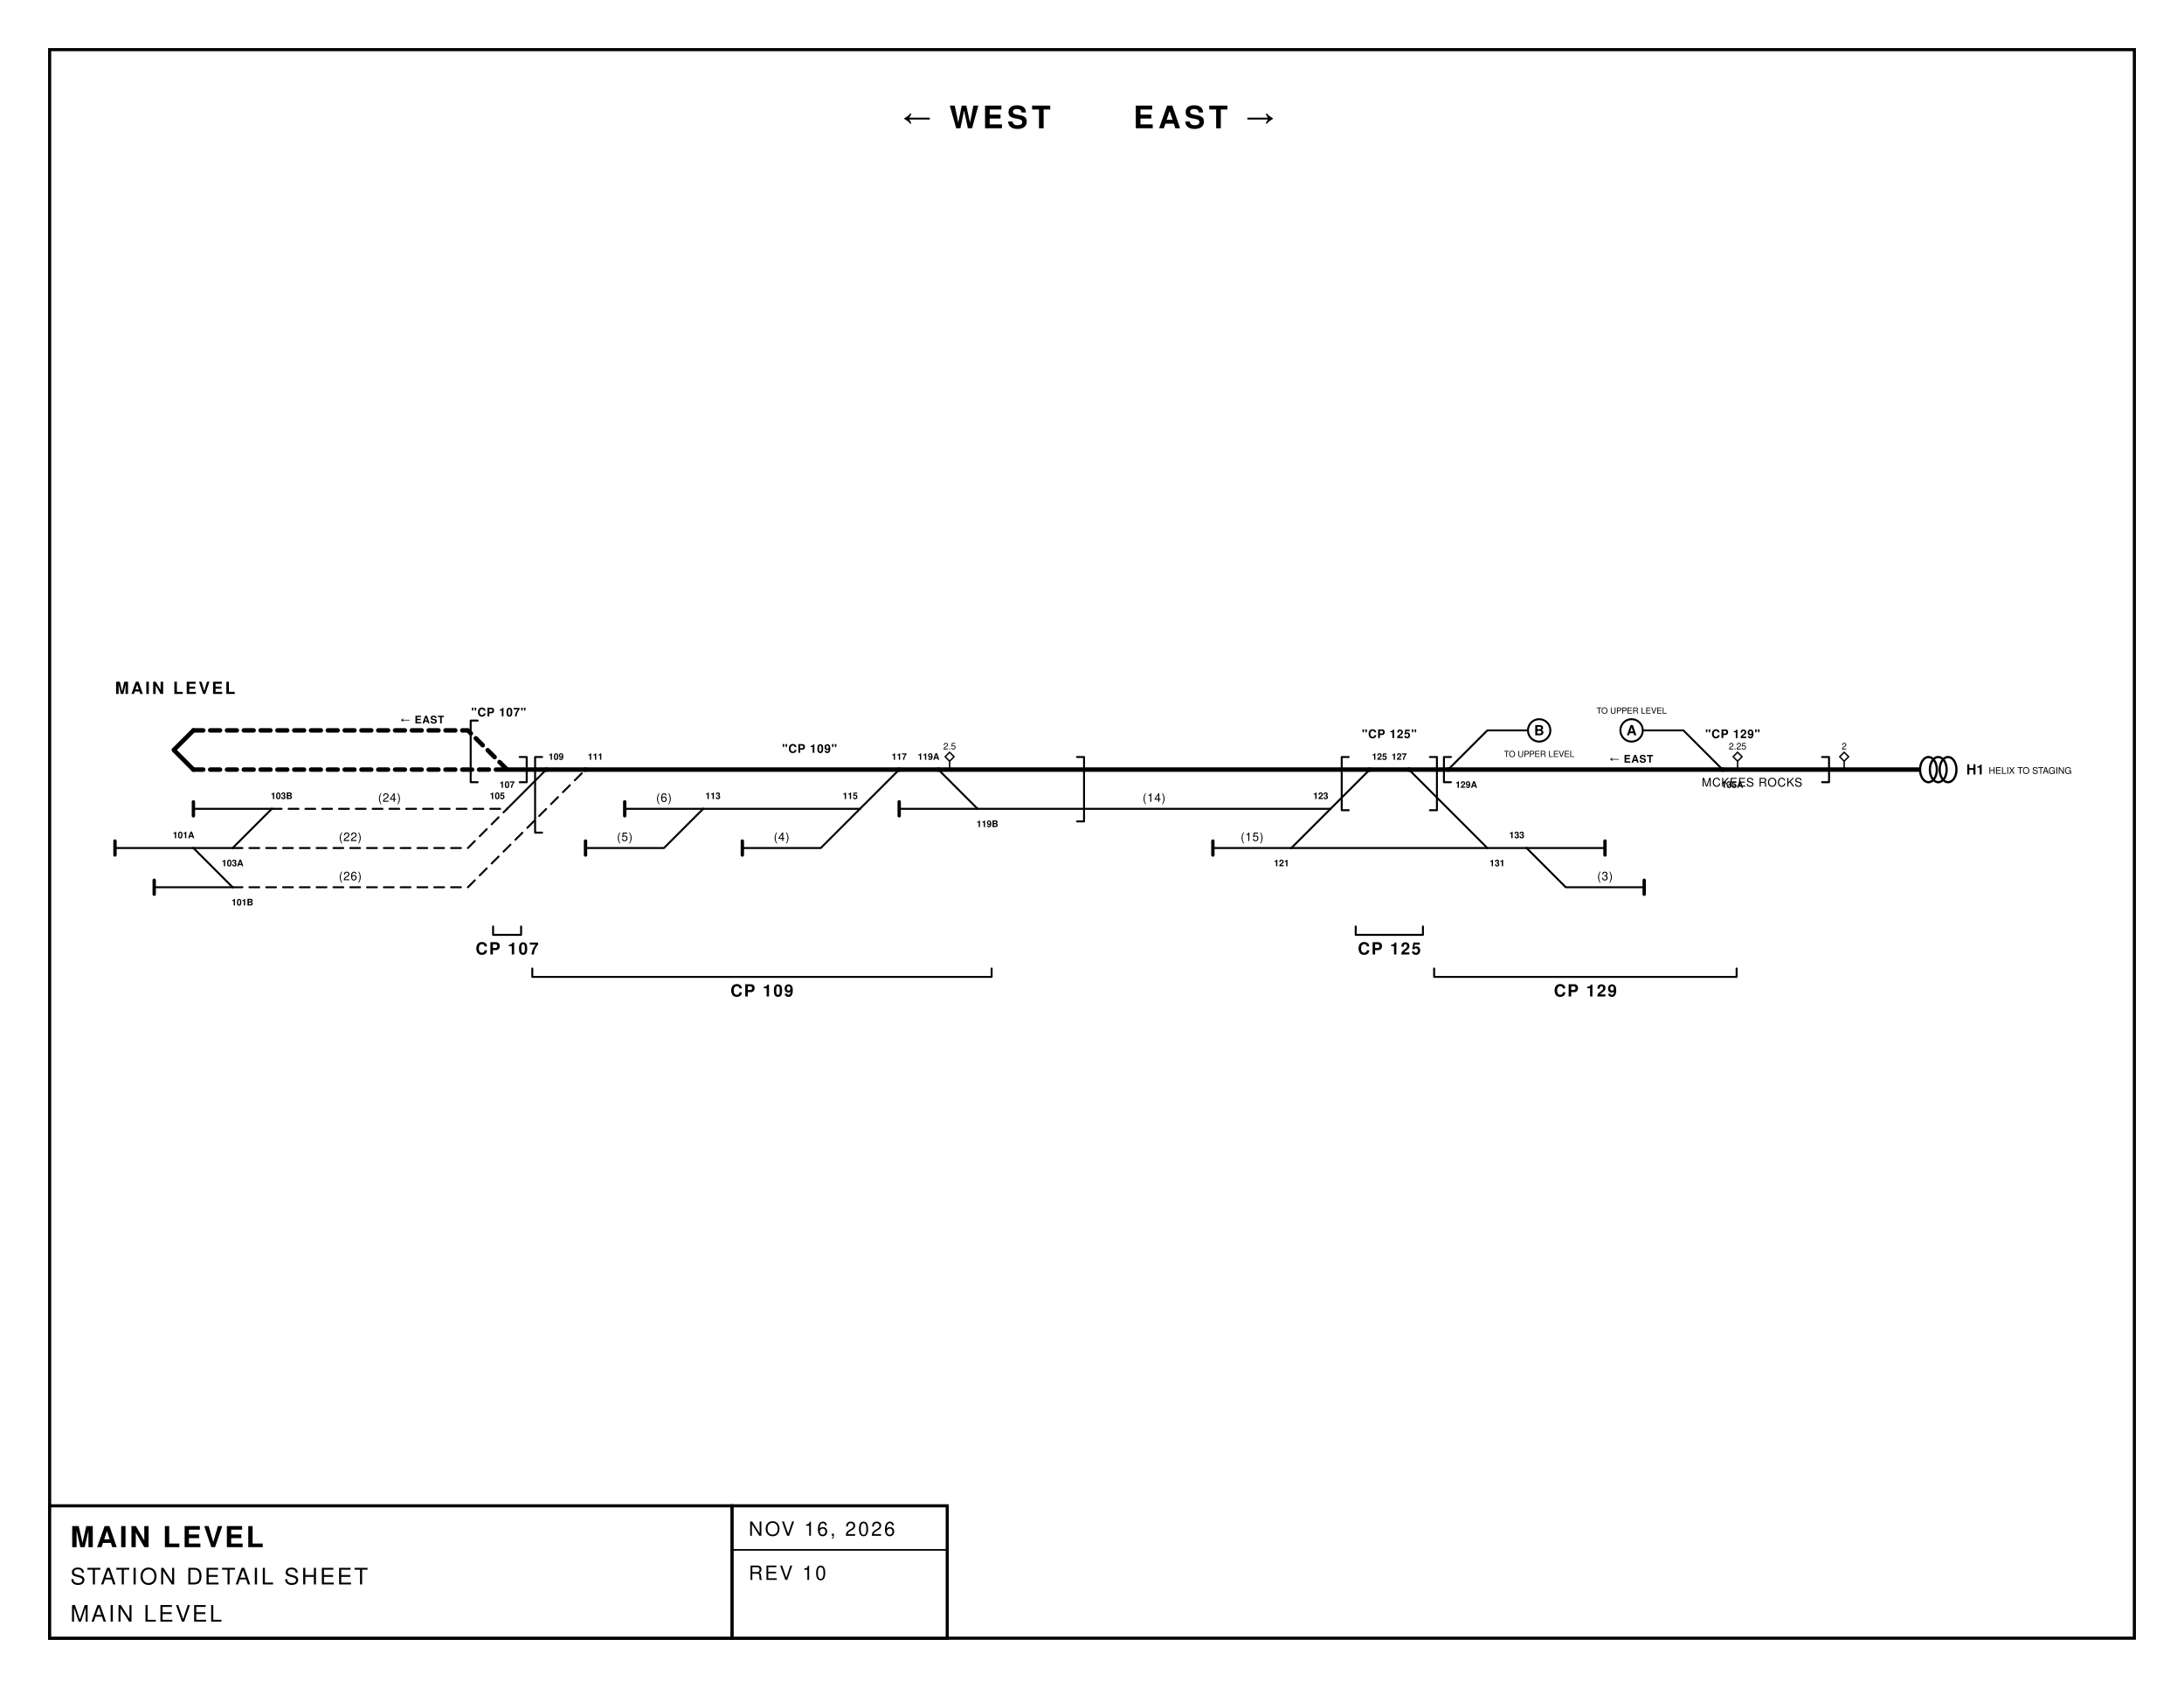
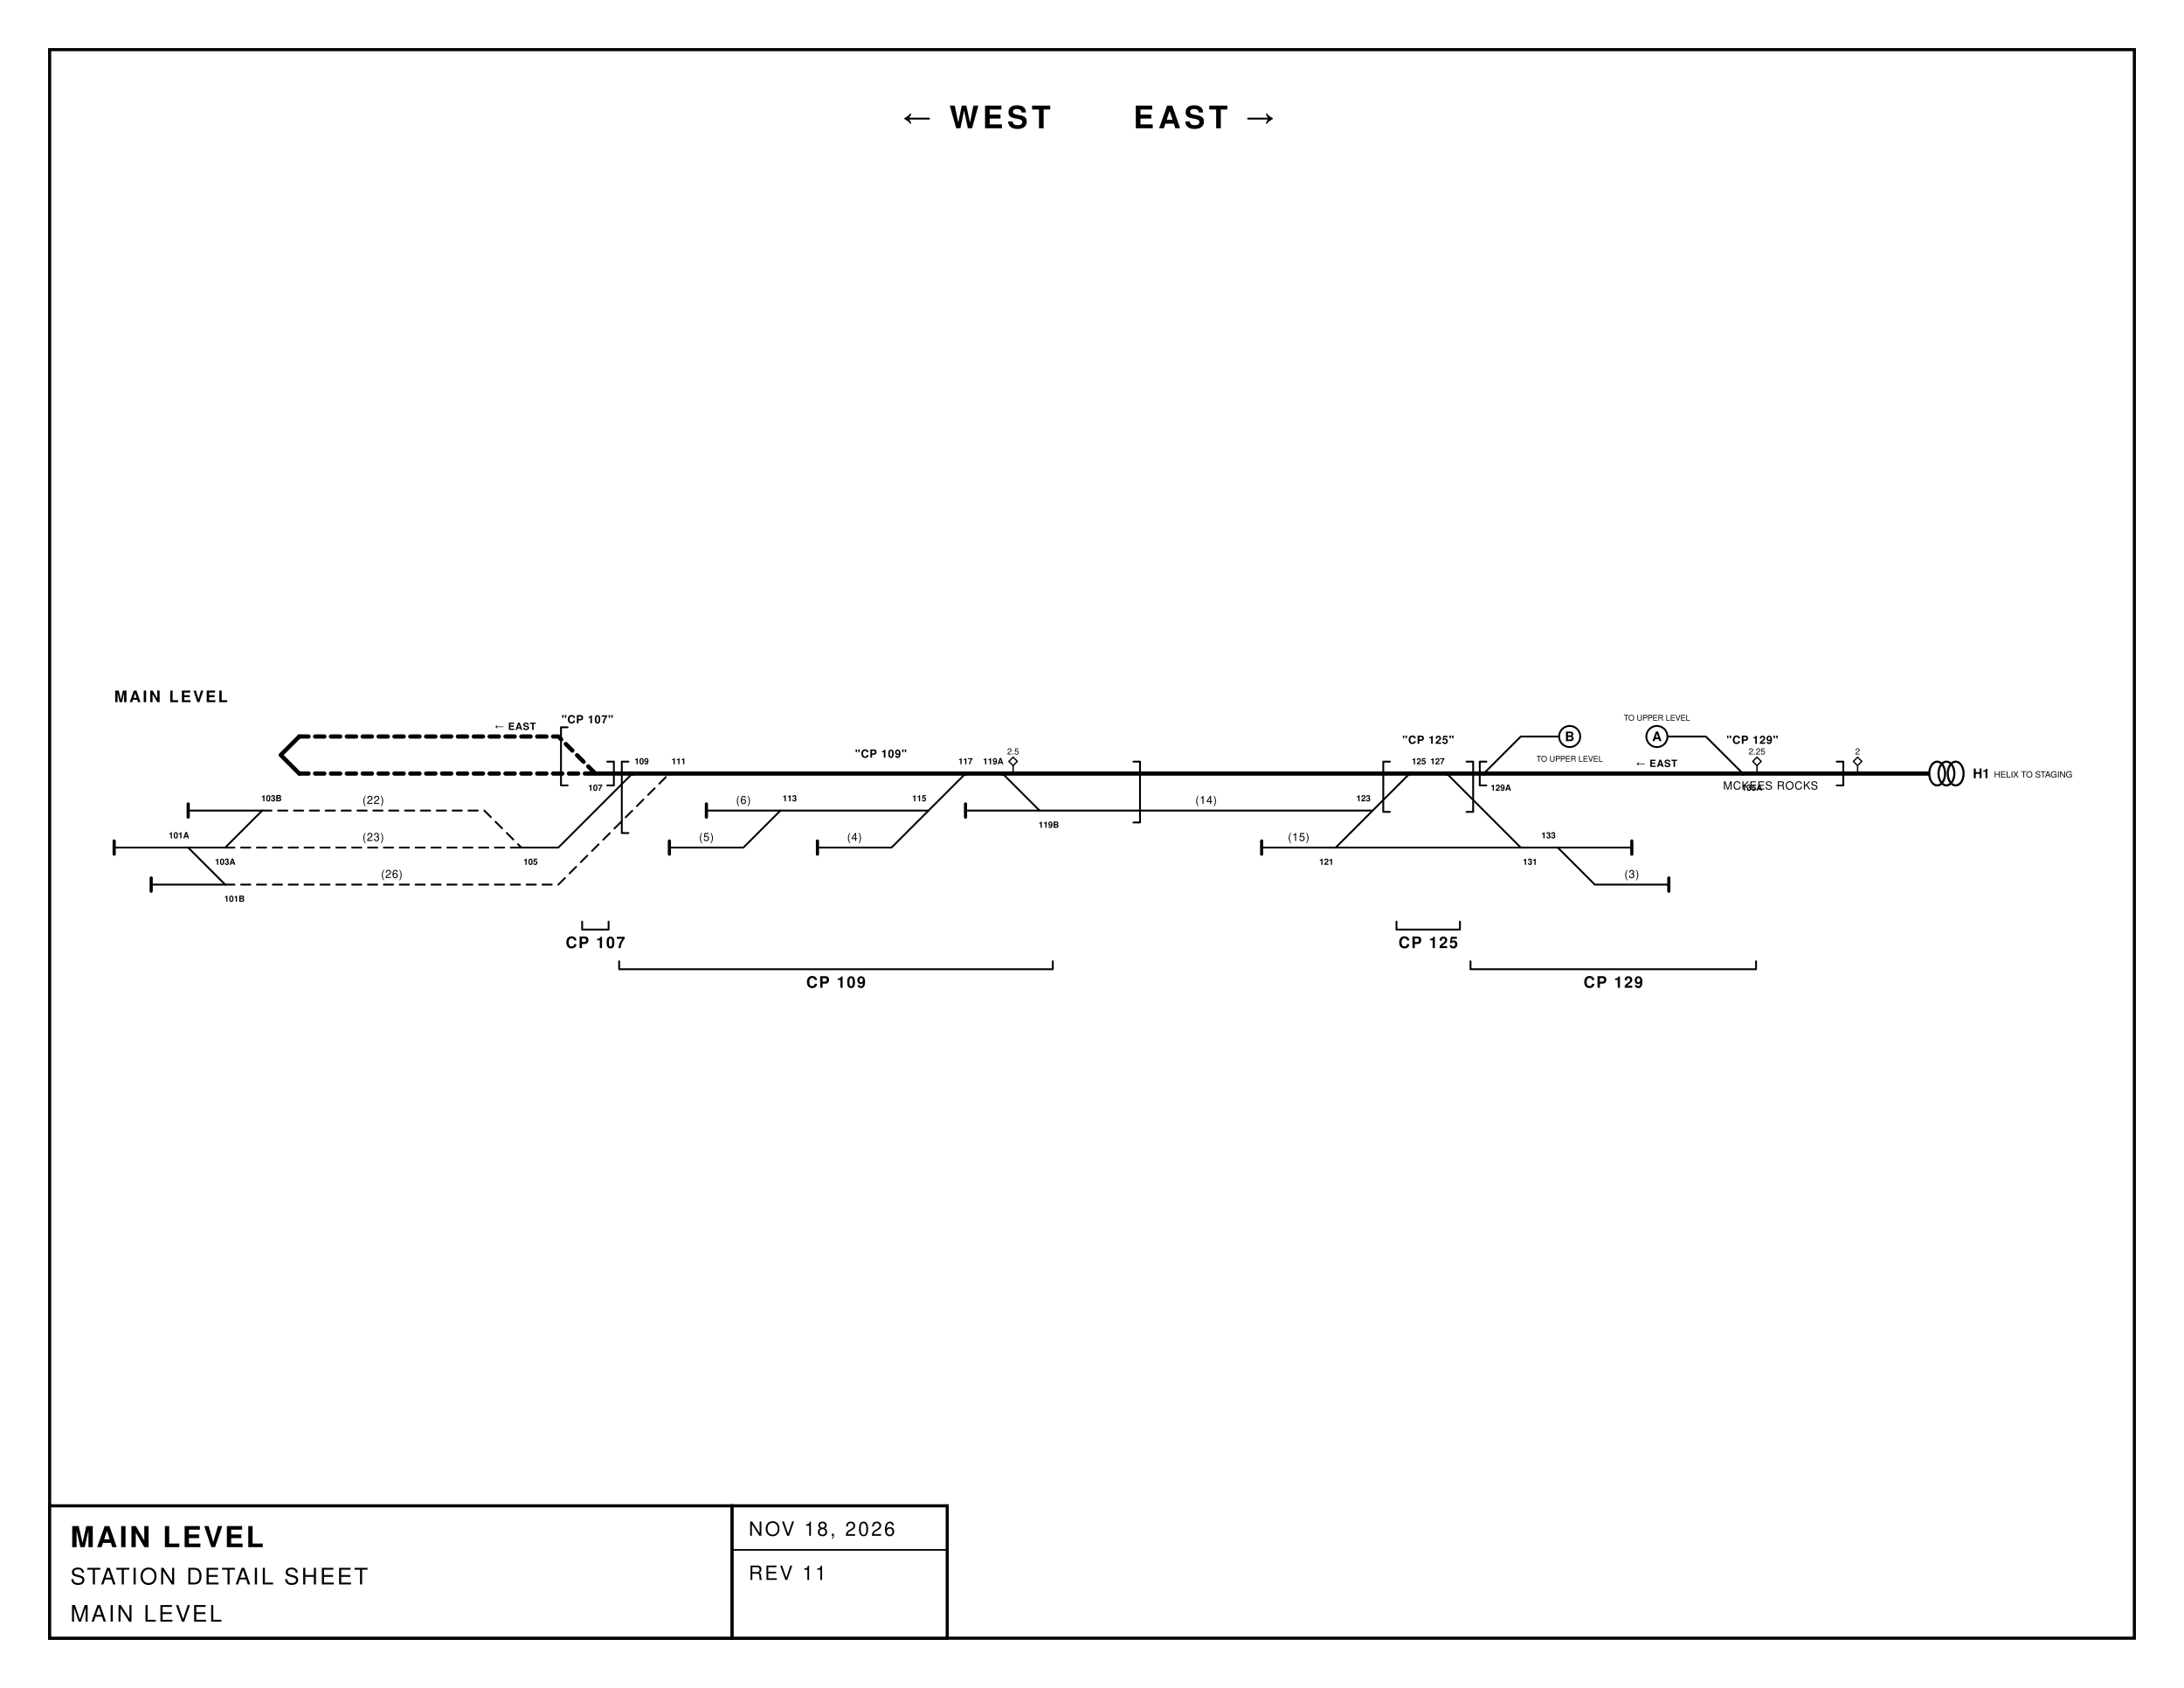
<svg xmlns="http://www.w3.org/2000/svg" viewBox="0 0 1056 816" width="1056" height="816" font-family="'Helvetica Neue',Helvetica,Arial,sans-serif">
  <rect width="1056" height="816" fill="#fff" />
  <rect x="24" y="24" width="1008" height="768" fill="none" stroke="#000" stroke-width="1.5" />
-   <g transform="translate(55.6,332.8) scale(0.6771)" fill="none" stroke="#000" stroke-linecap="round" stroke-linejoin="round">
-     <path d="M784.0,114.0 L840.0,114.0" stroke-width="1.4" />
-     <path d="M840.0,114.0 L980.0,114.0" stroke-width="1.4" />
-     <path d="M924.0,58.0 L980.0,114.0" stroke-width="1.4" />
-     <path d="M420.0,86.0 L532.0,86.0" stroke-width="1.4" />
-     <path d="M364.0,86.0 L420.0,86.0" stroke-width="1.4" />
-     <path d="M336.0,114.0 L392.0,114.0 L420.0,86.0" stroke-width="1.4" />
-     <path d="M532.0,86.0 L560.0,58.0" stroke-width="1.4" />
-     <path d="M448.0,114.0 L504.0,114.0 L532.0,86.0" stroke-width="1.4" />
-     <path d="M560.0,58.0 L588.0,58.0" stroke-width="3.2" />
-     <path d="M588.0,58.0 L896.0,58.0" stroke-width="3.2" />
-     <path d="M308.0,58.0 L336.0,58.0" stroke-width="3.2" />
-     <path d="M280.0,58.0 L308.0,58.0" stroke-width="3.2" />
-     <path d="M840.0,114.0 L868.0,86.0" stroke-width="1.4" />
-     <path d="M280.0,86.0 L308.0,58.0" stroke-width="1.4" />
-     <path d="M84.0,114.0 L252.0,114.0 L280.0,86.0" stroke-width="1.4" stroke-dasharray="7 5" />
-     <path d="M112.0,86.0 L280.0,86.0" stroke-width="1.4" stroke-dasharray="7 5" />
-     <path d="M336.0,58.0 L560.0,58.0" stroke-width="3.2" />
-     <path d="M84.0,142.0 L252.0,142.0 L336.0,58.0" stroke-width="1.4" stroke-dasharray="7 5" />
+   <g transform="translate(55.2,336.9) scale(0.6392)" fill="none" stroke="#000" stroke-linecap="round" stroke-linejoin="round">
+     <path d="M868.0,114.0 L924.0,114.0" stroke-width="1.4" />
+     <path d="M924.0,114.0 L1064.0,114.0" stroke-width="1.4" />
+     <path d="M1008.0,58.0 L1064.0,114.0" stroke-width="1.4" />
+     <path d="M504.0,86.0 L616.0,86.0" stroke-width="1.4" />
+     <path d="M448.0,86.0 L504.0,86.0" stroke-width="1.4" />
+     <path d="M420.0,114.0 L476.0,114.0 L504.0,86.0" stroke-width="1.4" />
+     <path d="M616.0,86.0 L644.0,58.0" stroke-width="1.4" />
+     <path d="M532.0,114.0 L588.0,114.0 L616.0,86.0" stroke-width="1.4" />
+     <path d="M644.0,58.0 L672.0,58.0" stroke-width="3.2" />
+     <path d="M672.0,58.0 L980.0,58.0" stroke-width="3.2" />
+     <path d="M392.0,58.0 L420.0,58.0" stroke-width="3.2" />
+     <path d="M364.0,58.0 L392.0,58.0" stroke-width="3.2" />
+     <path d="M924.0,114.0 L952.0,86.0" stroke-width="1.4" />
+     <path d="M308.0,114.0 L336.0,114.0 L392.0,58.0" stroke-width="1.4" />
+     <path d="M84.0,114.0 L308.0,114.0" stroke-width="1.4" stroke-dasharray="7 5" />
+     <path d="M112.0,86.0 L280.0,86.0 L308.0,114.0" stroke-width="1.4" stroke-dasharray="7 5" />
+     <path d="M420.0,58.0 L644.0,58.0" stroke-width="3.2" />
+     <path d="M84.0,142.0 L336.0,142.0 L420.0,58.0" stroke-width="1.4" stroke-dasharray="7 5" />
    <path d="M0.0,114.0 L56.0,114.0" stroke-width="1.4" />
    <path d="M56.0,114.0 L84.0,142.0" stroke-width="1.4" />
    <path d="M84.0,114.0 L112.0,86.0" stroke-width="1.4" />
    <path d="M56.0,114.0 L84.0,114.0" stroke-width="1.4" />
-     <path d="M896.0,58.0 L924.0,58.0" stroke-width="3.2" />
-     <path d="M980.0,114.0 L1008.0,114.0" stroke-width="1.4" />
-     <path d="M924.0,58.0 L952.0,58.0" stroke-width="3.2" />
+     <path d="M980.0,58.0 L1008.0,58.0" stroke-width="3.2" />
+     <path d="M1064.0,114.0 L1092.0,114.0" stroke-width="1.4" />
+     <path d="M1008.0,58.0 L1036.0,58.0" stroke-width="3.2" />
    <path d="M56.0,86.0 L112.0,86.0" stroke-width="1.4" />
    <path d="M28.0,142.0 L84.0,142.0" stroke-width="1.4" />
-     <path d="M56.0,58.0 L280.0,58.0" stroke-width="3.2" stroke-dasharray="7 5" />
-     <path d="M56.0,30.0 L252.0,30.0 L280.0,58.0" stroke-width="3.2" stroke-dasharray="7 5" />
-     <path d="M1148.0,58.0 L1288.0,58.0" stroke-width="3.2" />
-     <path d="M952.0,58.0 L1148.0,58.0" stroke-width="3.2" />
-     <path d="M1092.0,30.0 L1120.0,30.0 L1148.0,58.0" stroke-width="1.4" />
-     <path d="M952.0,58.0 L980.0,30.0 L1008.0,30.0" stroke-width="1.4" />
-     <path d="M1008.0,114.0 L1064.0,114.0" stroke-width="1.4" />
-     <path d="M1008.0,114.0 L1036.0,142.0 L1092.0,142.0" stroke-width="1.4" />
-     <path d="M868.0,86.0 L896.0,58.0" stroke-width="1.4" />
-     <path d="M616.0,86.0 L868.0,86.0" stroke-width="1.4" />
-     <path d="M560.0,86.0 L616.0,86.0" stroke-width="1.4" />
-     <path d="M588.0,58.0 L616.0,86.0" stroke-width="1.4" />
-     <path d="M56.0,30.0 L42.0,44.0 L42.0,44.0 L56.0,58.0" stroke-width="3.2" />
-     <path d="M784.0,109.0 L784.0,119.0" stroke-width="2.4" />
-     <path d="M364.0,81.0 L364.0,91.0" stroke-width="2.4" />
-     <path d="M336.0,109.0 L336.0,119.0" stroke-width="2.4" />
-     <path d="M448.0,109.0 L448.0,119.0" stroke-width="2.4" />
+     <path d="M140.0,58.0 L364.0,58.0" stroke-width="3.2" stroke-dasharray="7 5" />
+     <path d="M140.0,30.0 L336.0,30.0 L364.0,58.0" stroke-width="3.2" stroke-dasharray="7 5" />
+     <path d="M1232.0,58.0 L1372.0,58.0" stroke-width="3.2" />
+     <path d="M1036.0,58.0 L1232.0,58.0" stroke-width="3.2" />
+     <path d="M1176.0,30.0 L1204.0,30.0 L1232.0,58.0" stroke-width="1.4" />
+     <path d="M1036.0,58.0 L1064.0,30.0 L1092.0,30.0" stroke-width="1.4" />
+     <path d="M1092.0,114.0 L1148.0,114.0" stroke-width="1.4" />
+     <path d="M1092.0,114.0 L1120.0,142.0 L1176.0,142.0" stroke-width="1.4" />
+     <path d="M952.0,86.0 L980.0,58.0" stroke-width="1.4" />
+     <path d="M700.0,86.0 L952.0,86.0" stroke-width="1.4" />
+     <path d="M644.0,86.0 L700.0,86.0" stroke-width="1.4" />
+     <path d="M672.0,58.0 L700.0,86.0" stroke-width="1.4" />
+     <path d="M140.0,30.0 L126.0,44.0 L126.0,44.0 L140.0,58.0" stroke-width="3.2" />
+     <path d="M868.0,109.0 L868.0,119.0" stroke-width="2.4" />
+     <path d="M448.0,81.0 L448.0,91.0" stroke-width="2.4" />
+     <path d="M420.0,109.0 L420.0,119.0" stroke-width="2.4" />
+     <path d="M532.0,109.0 L532.0,119.0" stroke-width="2.4" />
    <path d="M0.0,109.0 L0.0,119.0" stroke-width="2.4" />
    <path d="M56.0,81.0 L56.0,91.0" stroke-width="2.4" />
    <path d="M28.0,137.0 L28.0,147.0" stroke-width="2.4" />
-     <ellipse cx="1295.0" cy="58.0" rx="6" ry="9" stroke-width="1.6" />
-     <ellipse cx="1302.0" cy="58.0" rx="6" ry="9" stroke-width="1.6" />
-     <ellipse cx="1309.0" cy="58.0" rx="6" ry="9" stroke-width="1.6" />
-     <circle cx="1083.0" cy="30.0" r="8" stroke-width="1.4" fill="#fff" />
-     <circle cx="1017.0" cy="30.0" r="8" stroke-width="1.4" fill="#fff" />
-     <path d="M1064.0,109.0 L1064.0,119.0" stroke-width="2.4" />
-     <path d="M1092.0,137.0 L1092.0,147.0" stroke-width="2.4" />
-     <path d="M560.0,81.0 L560.0,91.0" stroke-width="2.4" />
-     <path d="M270.0,170 L270.0,176 L290.0,176 L290.0,170" stroke-width="1.4" />
-     <path d="M298.0,200 L298.0,206 L626.0,206 L626.0,200" stroke-width="1.4" />
-     <path d="M886.0,170 L886.0,176 L934.0,176 L934.0,170" stroke-width="1.4" />
-     <path d="M942.0,200 L942.0,206 L1158.0,206 L1158.0,200" stroke-width="1.4" />
-     <path d="M259.0,23.0 L254.0,23.0 L254.0,67.0 L259.0,67.0" stroke-width="1.4" />
-     <path d="M289.0,49.0 L294.0,49.0 L294.0,67.0 L289.0,67.0" stroke-width="1.4" />
-     <path d="M305.0,49.0 L300.0,49.0 L300.0,103.0 L305.0,103.0" stroke-width="1.4" />
-     <path d="M687.0,49.0 L692.0,49.0 L692.0,95.0 L687.0,95.0" stroke-width="1.4" />
-     <path d="M881.0,49.0 L876.0,49.0 L876.0,87.0 L881.0,87.0" stroke-width="1.4" />
-     <path d="M939.0,49.0 L944.0,49.0 L944.0,87.0 L939.0,87.0" stroke-width="1.4" />
-     <path d="M954.0,49.0 L949.0,49.0 L949.0,67.0 L954.0,67.0" stroke-width="1.4" />
-     <path d="M1219.0,49.0 L1224.0,49.0 L1224.0,67.0 L1219.0,67.0" stroke-width="1.4" />
-     <path d="M1158.7,58.0 L1158.7,52.0" stroke-width="1" />
-     <path d="M1158.7,45.6 L1161.9,48.8 L1158.7,52.0 L1155.5,48.8 Z" stroke-width="1" fill="#fff" />
-     <path d="M596.0,58.0 L596.0,52.0" stroke-width="1" />
-     <path d="M596.0,45.6 L599.2,48.8 L596.0,52.0 L592.8,48.8 Z" stroke-width="1" fill="#fff" />
-     <path d="M1234.8,58.0 L1234.8,52.0" stroke-width="1" />
-     <path d="M1234.8,45.6 L1238.0,48.8 L1234.8,52.0 L1231.6,48.8 Z" stroke-width="1" fill="#fff" />
+     <ellipse cx="1379.0" cy="58.0" rx="6" ry="9" stroke-width="1.6" />
+     <ellipse cx="1386.0" cy="58.0" rx="6" ry="9" stroke-width="1.6" />
+     <ellipse cx="1393.0" cy="58.0" rx="6" ry="9" stroke-width="1.6" />
+     <circle cx="1167.0" cy="30.0" r="8" stroke-width="1.4" fill="#fff" />
+     <circle cx="1101.0" cy="30.0" r="8" stroke-width="1.4" fill="#fff" />
+     <path d="M1148.0,109.0 L1148.0,119.0" stroke-width="2.4" />
+     <path d="M1176.0,137.0 L1176.0,147.0" stroke-width="2.4" />
+     <path d="M644.0,81.0 L644.0,91.0" stroke-width="2.4" />
+     <path d="M354.0,170 L354.0,176 L374.0,176 L374.0,170" stroke-width="1.4" />
+     <path d="M382.0,200 L382.0,206 L710.0,206 L710.0,200" stroke-width="1.4" />
+     <path d="M970.0,170 L970.0,176 L1018.0,176 L1018.0,170" stroke-width="1.4" />
+     <path d="M1026.0,200 L1026.0,206 L1242.0,206 L1242.0,200" stroke-width="1.4" />
+     <path d="M343.0,23.0 L338.0,23.0 L338.0,67.0 L343.0,67.0" stroke-width="1.4" />
+     <path d="M373.0,49.0 L378.0,49.0 L378.0,67.0 L373.0,67.0" stroke-width="1.4" />
+     <path d="M389.0,49.0 L384.0,49.0 L384.0,103.0 L389.0,103.0" stroke-width="1.4" />
+     <path d="M771.0,49.0 L776.0,49.0 L776.0,95.0 L771.0,95.0" stroke-width="1.4" />
+     <path d="M965.0,49.0 L960.0,49.0 L960.0,87.0 L965.0,87.0" stroke-width="1.4" />
+     <path d="M1023.0,49.0 L1028.0,49.0 L1028.0,87.0 L1023.0,87.0" stroke-width="1.4" />
+     <path d="M1038.0,49.0 L1033.0,49.0 L1033.0,67.0 L1038.0,67.0" stroke-width="1.4" />
+     <path d="M1303.0,49.0 L1308.0,49.0 L1308.0,67.0 L1303.0,67.0" stroke-width="1.4" />
+     <path d="M1242.7,58.0 L1242.7,52.0" stroke-width="1" />
+     <path d="M1242.7,45.6 L1245.9,48.8 L1242.7,52.0 L1239.5,48.8 Z" stroke-width="1" fill="#fff" />
+     <path d="M680.0,58.0 L680.0,52.0" stroke-width="1" />
+     <path d="M680.0,45.6 L683.2,48.8 L680.0,52.0 L676.8,48.8 Z" stroke-width="1" fill="#fff" />
+     <path d="M1318.8,58.0 L1318.8,52.0" stroke-width="1" />
+     <path d="M1318.8,45.6 L1322.0,48.8 L1318.8,52.0 L1315.6,48.8 Z" stroke-width="1" fill="#fff" />
    <text x="0.0" y="4.0" font-size="12" text-anchor="start" font-weight="bold" fill="#000" stroke="none" letter-spacing="1.5">MAIN LEVEL</text>
-     <text x="1322.0" y="61.5" font-size="10" text-anchor="start" font-weight="bold" fill="#000" stroke="none">H1</text>
-     <text x="1338.0" y="61.0" font-size="6.5" text-anchor="start" font-weight="normal" fill="#000" stroke="none">HELIX TO STAGING</text>
-     <text x="1083.0" y="33.5" font-size="10" text-anchor="middle" font-weight="bold" fill="#000" stroke="none">A</text>
-     <text x="1017.0" y="33.5" font-size="10" text-anchor="middle" font-weight="bold" fill="#000" stroke="none">B</text>
-     <text x="280.0" y="190.0" font-size="12" text-anchor="middle" font-weight="bold" fill="#000" stroke="none" letter-spacing="1">CP 107</text>
-     <text x="462.0" y="220.0" font-size="12" text-anchor="middle" font-weight="bold" fill="#000" stroke="none" letter-spacing="1">CP 109</text>
-     <text x="910.0" y="190.0" font-size="12" text-anchor="middle" font-weight="bold" fill="#000" stroke="none" letter-spacing="1">CP 125</text>
-     <text x="1050.0" y="220.0" font-size="12" text-anchor="middle" font-weight="bold" fill="#000" stroke="none" letter-spacing="1">CP 129</text>
-     <text x="1169.0" y="70.1" font-size="8.5" text-anchor="middle" font-weight="normal" fill="#000" stroke="none" letter-spacing="0.4">MCKEES ROCKS</text>
-     <text x="1155.0" y="71.0" font-size="6.5" text-anchor="middle" font-weight="bold" fill="#000" stroke="none">135A</text>
-     <text x="965.0" y="71.0" font-size="6.5" text-anchor="middle" font-weight="bold" fill="#000" stroke="none">129A</text>
-     <text x="861.0" y="79.0" font-size="6.5" text-anchor="middle" font-weight="bold" fill="#000" stroke="none">123</text>
-     <text x="1082.7" y="53.0" font-size="7.5" text-anchor="middle" font-weight="bold" fill="#000" stroke="none" letter-spacing="0.4">← EAST</text>
-     <text x="280.0" y="71.0" font-size="6.5" text-anchor="middle" font-weight="bold" fill="#000" stroke="none">107</text>
-     <text x="1158.7" y="43.6" font-size="6.5" text-anchor="middle" font-weight="normal" fill="#000" stroke="none">2.25</text>
-     <text x="1083.0" y="18.0" font-size="6" text-anchor="middle" font-weight="normal" fill="#000" stroke="none">TO UPPER LEVEL</text>
-     <text x="1017.0" y="49.0" font-size="6" text-anchor="middle" font-weight="normal" fill="#000" stroke="none">TO UPPER LEVEL</text>
-     <text x="315.0" y="51.0" font-size="6.5" text-anchor="middle" font-weight="bold" fill="#000" stroke="none">109</text>
-     <text x="273.0" y="79.0" font-size="6.5" text-anchor="middle" font-weight="bold" fill="#000" stroke="none">105</text>
-     <text x="596.0" y="43.6" font-size="6.5" text-anchor="middle" font-weight="normal" fill="#000" stroke="none">2.5</text>
-     <text x="581.0" y="51.0" font-size="6.5" text-anchor="middle" font-weight="bold" fill="#000" stroke="none">119A</text>
-     <text x="560.0" y="51.0" font-size="6.5" text-anchor="middle" font-weight="bold" fill="#000" stroke="none">117</text>
-     <text x="219.3" y="25.0" font-size="7.5" text-anchor="middle" font-weight="bold" fill="#000" stroke="none" letter-spacing="0.4">← EAST</text>
+     <text x="1406.0" y="61.5" font-size="10" text-anchor="start" font-weight="bold" fill="#000" stroke="none">H1</text>
+     <text x="1422.0" y="61.0" font-size="6.5" text-anchor="start" font-weight="normal" fill="#000" stroke="none">HELIX TO STAGING</text>
+     <text x="1167.0" y="33.5" font-size="10" text-anchor="middle" font-weight="bold" fill="#000" stroke="none">A</text>
+     <text x="1101.0" y="33.5" font-size="10" text-anchor="middle" font-weight="bold" fill="#000" stroke="none">B</text>
+     <text x="364.0" y="190.0" font-size="12" text-anchor="middle" font-weight="bold" fill="#000" stroke="none" letter-spacing="1">CP 107</text>
+     <text x="546.0" y="220.0" font-size="12" text-anchor="middle" font-weight="bold" fill="#000" stroke="none" letter-spacing="1">CP 109</text>
+     <text x="994.0" y="190.0" font-size="12" text-anchor="middle" font-weight="bold" fill="#000" stroke="none" letter-spacing="1">CP 125</text>
+     <text x="1134.0" y="220.0" font-size="12" text-anchor="middle" font-weight="bold" fill="#000" stroke="none" letter-spacing="1">CP 129</text>
+     <text x="1253.0" y="70.1" font-size="8.5" text-anchor="middle" font-weight="normal" fill="#000" stroke="none" letter-spacing="0.4">MCKEES ROCKS</text>
+     <text x="1239.0" y="71.0" font-size="6.5" text-anchor="middle" font-weight="bold" fill="#000" stroke="none">135A</text>
+     <text x="1049.0" y="71.0" font-size="6.5" text-anchor="middle" font-weight="bold" fill="#000" stroke="none">129A</text>
+     <text x="945.0" y="79.0" font-size="6.5" text-anchor="middle" font-weight="bold" fill="#000" stroke="none">123</text>
+     <text x="1166.7" y="53.0" font-size="7.5" text-anchor="middle" font-weight="bold" fill="#000" stroke="none" letter-spacing="0.4">← EAST</text>
+     <text x="364.0" y="71.0" font-size="6.5" text-anchor="middle" font-weight="bold" fill="#000" stroke="none">107</text>
+     <text x="1242.7" y="43.6" font-size="6.5" text-anchor="middle" font-weight="normal" fill="#000" stroke="none">2.25</text>
+     <text x="1167.0" y="18.0" font-size="6" text-anchor="middle" font-weight="normal" fill="#000" stroke="none">TO UPPER LEVEL</text>
+     <text x="1101.0" y="49.0" font-size="6" text-anchor="middle" font-weight="normal" fill="#000" stroke="none">TO UPPER LEVEL</text>
+     <text x="399.0" y="51.0" font-size="6.5" text-anchor="middle" font-weight="bold" fill="#000" stroke="none">109</text>
+     <text x="680.0" y="43.6" font-size="6.5" text-anchor="middle" font-weight="normal" fill="#000" stroke="none">2.5</text>
+     <text x="665.0" y="51.0" font-size="6.5" text-anchor="middle" font-weight="bold" fill="#000" stroke="none">119A</text>
+     <text x="644.0" y="51.0" font-size="6.5" text-anchor="middle" font-weight="bold" fill="#000" stroke="none">117</text>
+     <text x="303.3" y="25.0" font-size="7.5" text-anchor="middle" font-weight="bold" fill="#000" stroke="none" letter-spacing="0.4">← EAST</text>
    <text x="49.0" y="107.0" font-size="6.5" text-anchor="middle" font-weight="bold" fill="#000" stroke="none">101A</text>
    <text x="119.0" y="79.0" font-size="6.5" text-anchor="middle" font-weight="bold" fill="#000" stroke="none">103B</text>
-     <text x="274.0" y="20.0" font-size="8.5" text-anchor="middle" font-weight="bold" fill="#000" stroke="none" letter-spacing="0.4">"CP 107"</text>
-     <text x="1155.2" y="35.5" font-size="8.5" text-anchor="middle" font-weight="bold" fill="#000" stroke="none" letter-spacing="0.4">"CP 129"</text>
+     <text x="358.0" y="20.0" font-size="8.5" text-anchor="middle" font-weight="bold" fill="#000" stroke="none" letter-spacing="0.4">"CP 107"</text>
+     <text x="1239.2" y="35.5" font-size="8.5" text-anchor="middle" font-weight="bold" fill="#000" stroke="none" letter-spacing="0.4">"CP 129"</text>
    <text x="84.0" y="127.0" font-size="6.5" text-anchor="middle" font-weight="bold" fill="#000" stroke="none">103A</text>
-     <text x="812.0" y="109.0" font-size="8.5" text-anchor="middle" font-weight="normal" fill="#000" stroke="none" letter-spacing="0.4">(15)</text>
-     <text x="392.0" y="81.0" font-size="8.5" text-anchor="middle" font-weight="normal" fill="#000" stroke="none" letter-spacing="0.4">(6)</text>
-     <text x="1234.8" y="43.6" font-size="6.5" text-anchor="middle" font-weight="normal" fill="#000" stroke="none">2</text>
-     <text x="525.0" y="79.0" font-size="6.5" text-anchor="middle" font-weight="bold" fill="#000" stroke="none">115</text>
-     <text x="742.0" y="81.0" font-size="8.5" text-anchor="middle" font-weight="normal" fill="#000" stroke="none" letter-spacing="0.4">(14)</text>
-     <text x="496.0" y="46.0" font-size="8.5" text-anchor="middle" font-weight="bold" fill="#000" stroke="none" letter-spacing="0.4">"CP 109"</text>
-     <text x="364.0" y="109.0" font-size="8.5" text-anchor="middle" font-weight="normal" fill="#000" stroke="none" letter-spacing="0.4">(5)</text>
-     <text x="476.0" y="109.0" font-size="8.5" text-anchor="middle" font-weight="normal" fill="#000" stroke="none" letter-spacing="0.4">(4)</text>
-     <text x="168.0" y="109.0" font-size="8.5" text-anchor="middle" font-weight="normal" fill="#000" stroke="none" letter-spacing="0.4">(22)</text>
-     <text x="196.0" y="81.0" font-size="8.5" text-anchor="middle" font-weight="normal" fill="#000" stroke="none" letter-spacing="0.4">(24)</text>
-     <text x="168.0" y="137.0" font-size="8.5" text-anchor="middle" font-weight="normal" fill="#000" stroke="none" letter-spacing="0.4">(26)</text>
-     <text x="1064.0" y="137.0" font-size="8.5" text-anchor="middle" font-weight="normal" fill="#000" stroke="none" letter-spacing="0.4">(3)</text>
-     <text x="917.0" y="51.0" font-size="6.5" text-anchor="middle" font-weight="bold" fill="#000" stroke="none">127</text>
-     <text x="903.0" y="51.0" font-size="6.5" text-anchor="middle" font-weight="bold" fill="#000" stroke="none">125</text>
-     <text x="910.0" y="35.5" font-size="8.5" text-anchor="middle" font-weight="bold" fill="#000" stroke="none" letter-spacing="0.4">"CP 125"</text>
-     <text x="343.0" y="51.0" font-size="6.5" text-anchor="middle" font-weight="bold" fill="#000" stroke="none">111</text>
-     <text x="833.0" y="127.0" font-size="6.5" text-anchor="middle" font-weight="bold" fill="#000" stroke="none">121</text>
-     <text x="1001.0" y="107.0" font-size="6.5" text-anchor="middle" font-weight="bold" fill="#000" stroke="none">133</text>
-     <text x="623.0" y="99.0" font-size="6.5" text-anchor="middle" font-weight="bold" fill="#000" stroke="none">119B</text>
-     <text x="987.0" y="127.0" font-size="6.5" text-anchor="middle" font-weight="bold" fill="#000" stroke="none">131</text>
-     <text x="427.0" y="79.0" font-size="6.5" text-anchor="middle" font-weight="bold" fill="#000" stroke="none">113</text>
+     <text x="896.0" y="109.0" font-size="8.5" text-anchor="middle" font-weight="normal" fill="#000" stroke="none" letter-spacing="0.4">(15)</text>
+     <text x="476.0" y="81.0" font-size="8.5" text-anchor="middle" font-weight="normal" fill="#000" stroke="none" letter-spacing="0.4">(6)</text>
+     <text x="1318.8" y="43.6" font-size="6.5" text-anchor="middle" font-weight="normal" fill="#000" stroke="none">2</text>
+     <text x="609.0" y="79.0" font-size="6.5" text-anchor="middle" font-weight="bold" fill="#000" stroke="none">115</text>
+     <text x="826.0" y="81.0" font-size="8.5" text-anchor="middle" font-weight="normal" fill="#000" stroke="none" letter-spacing="0.4">(14)</text>
+     <text x="580.0" y="46.0" font-size="8.5" text-anchor="middle" font-weight="bold" fill="#000" stroke="none" letter-spacing="0.4">"CP 109"</text>
+     <text x="448.0" y="109.0" font-size="8.5" text-anchor="middle" font-weight="normal" fill="#000" stroke="none" letter-spacing="0.4">(5)</text>
+     <text x="560.0" y="109.0" font-size="8.5" text-anchor="middle" font-weight="normal" fill="#000" stroke="none" letter-spacing="0.4">(4)</text>
+     <text x="196.0" y="109.0" font-size="8.5" text-anchor="middle" font-weight="normal" fill="#000" stroke="none" letter-spacing="0.4">(23)</text>
+     <text x="196.0" y="81.0" font-size="8.5" text-anchor="middle" font-weight="normal" fill="#000" stroke="none" letter-spacing="0.4">(22)</text>
+     <text x="210.0" y="137.0" font-size="8.5" text-anchor="middle" font-weight="normal" fill="#000" stroke="none" letter-spacing="0.4">(26)</text>
+     <text x="1148.0" y="137.0" font-size="8.5" text-anchor="middle" font-weight="normal" fill="#000" stroke="none" letter-spacing="0.4">(3)</text>
+     <text x="1001.0" y="51.0" font-size="6.5" text-anchor="middle" font-weight="bold" fill="#000" stroke="none">127</text>
+     <text x="987.0" y="51.0" font-size="6.5" text-anchor="middle" font-weight="bold" fill="#000" stroke="none">125</text>
+     <text x="994.0" y="35.5" font-size="8.5" text-anchor="middle" font-weight="bold" fill="#000" stroke="none" letter-spacing="0.4">"CP 125"</text>
+     <text x="427.0" y="51.0" font-size="6.5" text-anchor="middle" font-weight="bold" fill="#000" stroke="none">111</text>
+     <text x="917.0" y="127.0" font-size="6.5" text-anchor="middle" font-weight="bold" fill="#000" stroke="none">121</text>
+     <text x="1085.0" y="107.0" font-size="6.5" text-anchor="middle" font-weight="bold" fill="#000" stroke="none">133</text>
+     <text x="707.0" y="99.0" font-size="6.5" text-anchor="middle" font-weight="bold" fill="#000" stroke="none">119B</text>
+     <text x="1071.0" y="127.0" font-size="6.5" text-anchor="middle" font-weight="bold" fill="#000" stroke="none">131</text>
+     <text x="511.0" y="79.0" font-size="6.5" text-anchor="middle" font-weight="bold" fill="#000" stroke="none">113</text>
+     <text x="315.0" y="127.0" font-size="6.5" text-anchor="middle" font-weight="bold" fill="#000" stroke="none">105</text>
    <text x="91.0" y="155.0" font-size="6.5" text-anchor="middle" font-weight="bold" fill="#000" stroke="none">101B</text>
  </g>
  <text x="508.0" y="62" font-size="15" text-anchor="end" font-weight="bold" letter-spacing="2">← WEST</text>
  <text x="548.0" y="62" font-size="15" text-anchor="start" font-weight="bold" letter-spacing="2">EAST →</text>
  <rect x="24" y="728" width="330" height="64" fill="#fff" stroke="#000" stroke-width="1.5" />
  <text x="34" y="748" font-size="14" font-weight="bold" letter-spacing="1">MAIN LEVEL</text>
  <text x="34" y="766" font-size="11" font-weight="normal" letter-spacing="1">STATION DETAIL SHEET</text>
  <text x="34" y="784" font-size="11" font-weight="normal" letter-spacing="1">MAIN LEVEL</text>
  <rect x="354" y="728" width="104" height="64" fill="#fff" stroke="#000" stroke-width="1.5" />
-   <text x="362" y="742.5" font-size="9.5" letter-spacing="1">NOV 16, 2026</text>
+   <text x="362" y="742.5" font-size="9.5" letter-spacing="1">NOV 18, 2026</text>
  <path d="M354,749.3 L458,749.3" stroke="#000" stroke-width="0.8" />
-   <text x="362" y="763.8" font-size="9.5" letter-spacing="1">REV 10</text>
+   <text x="362" y="763.8" font-size="9.5" letter-spacing="1">REV 11</text>
</svg>
